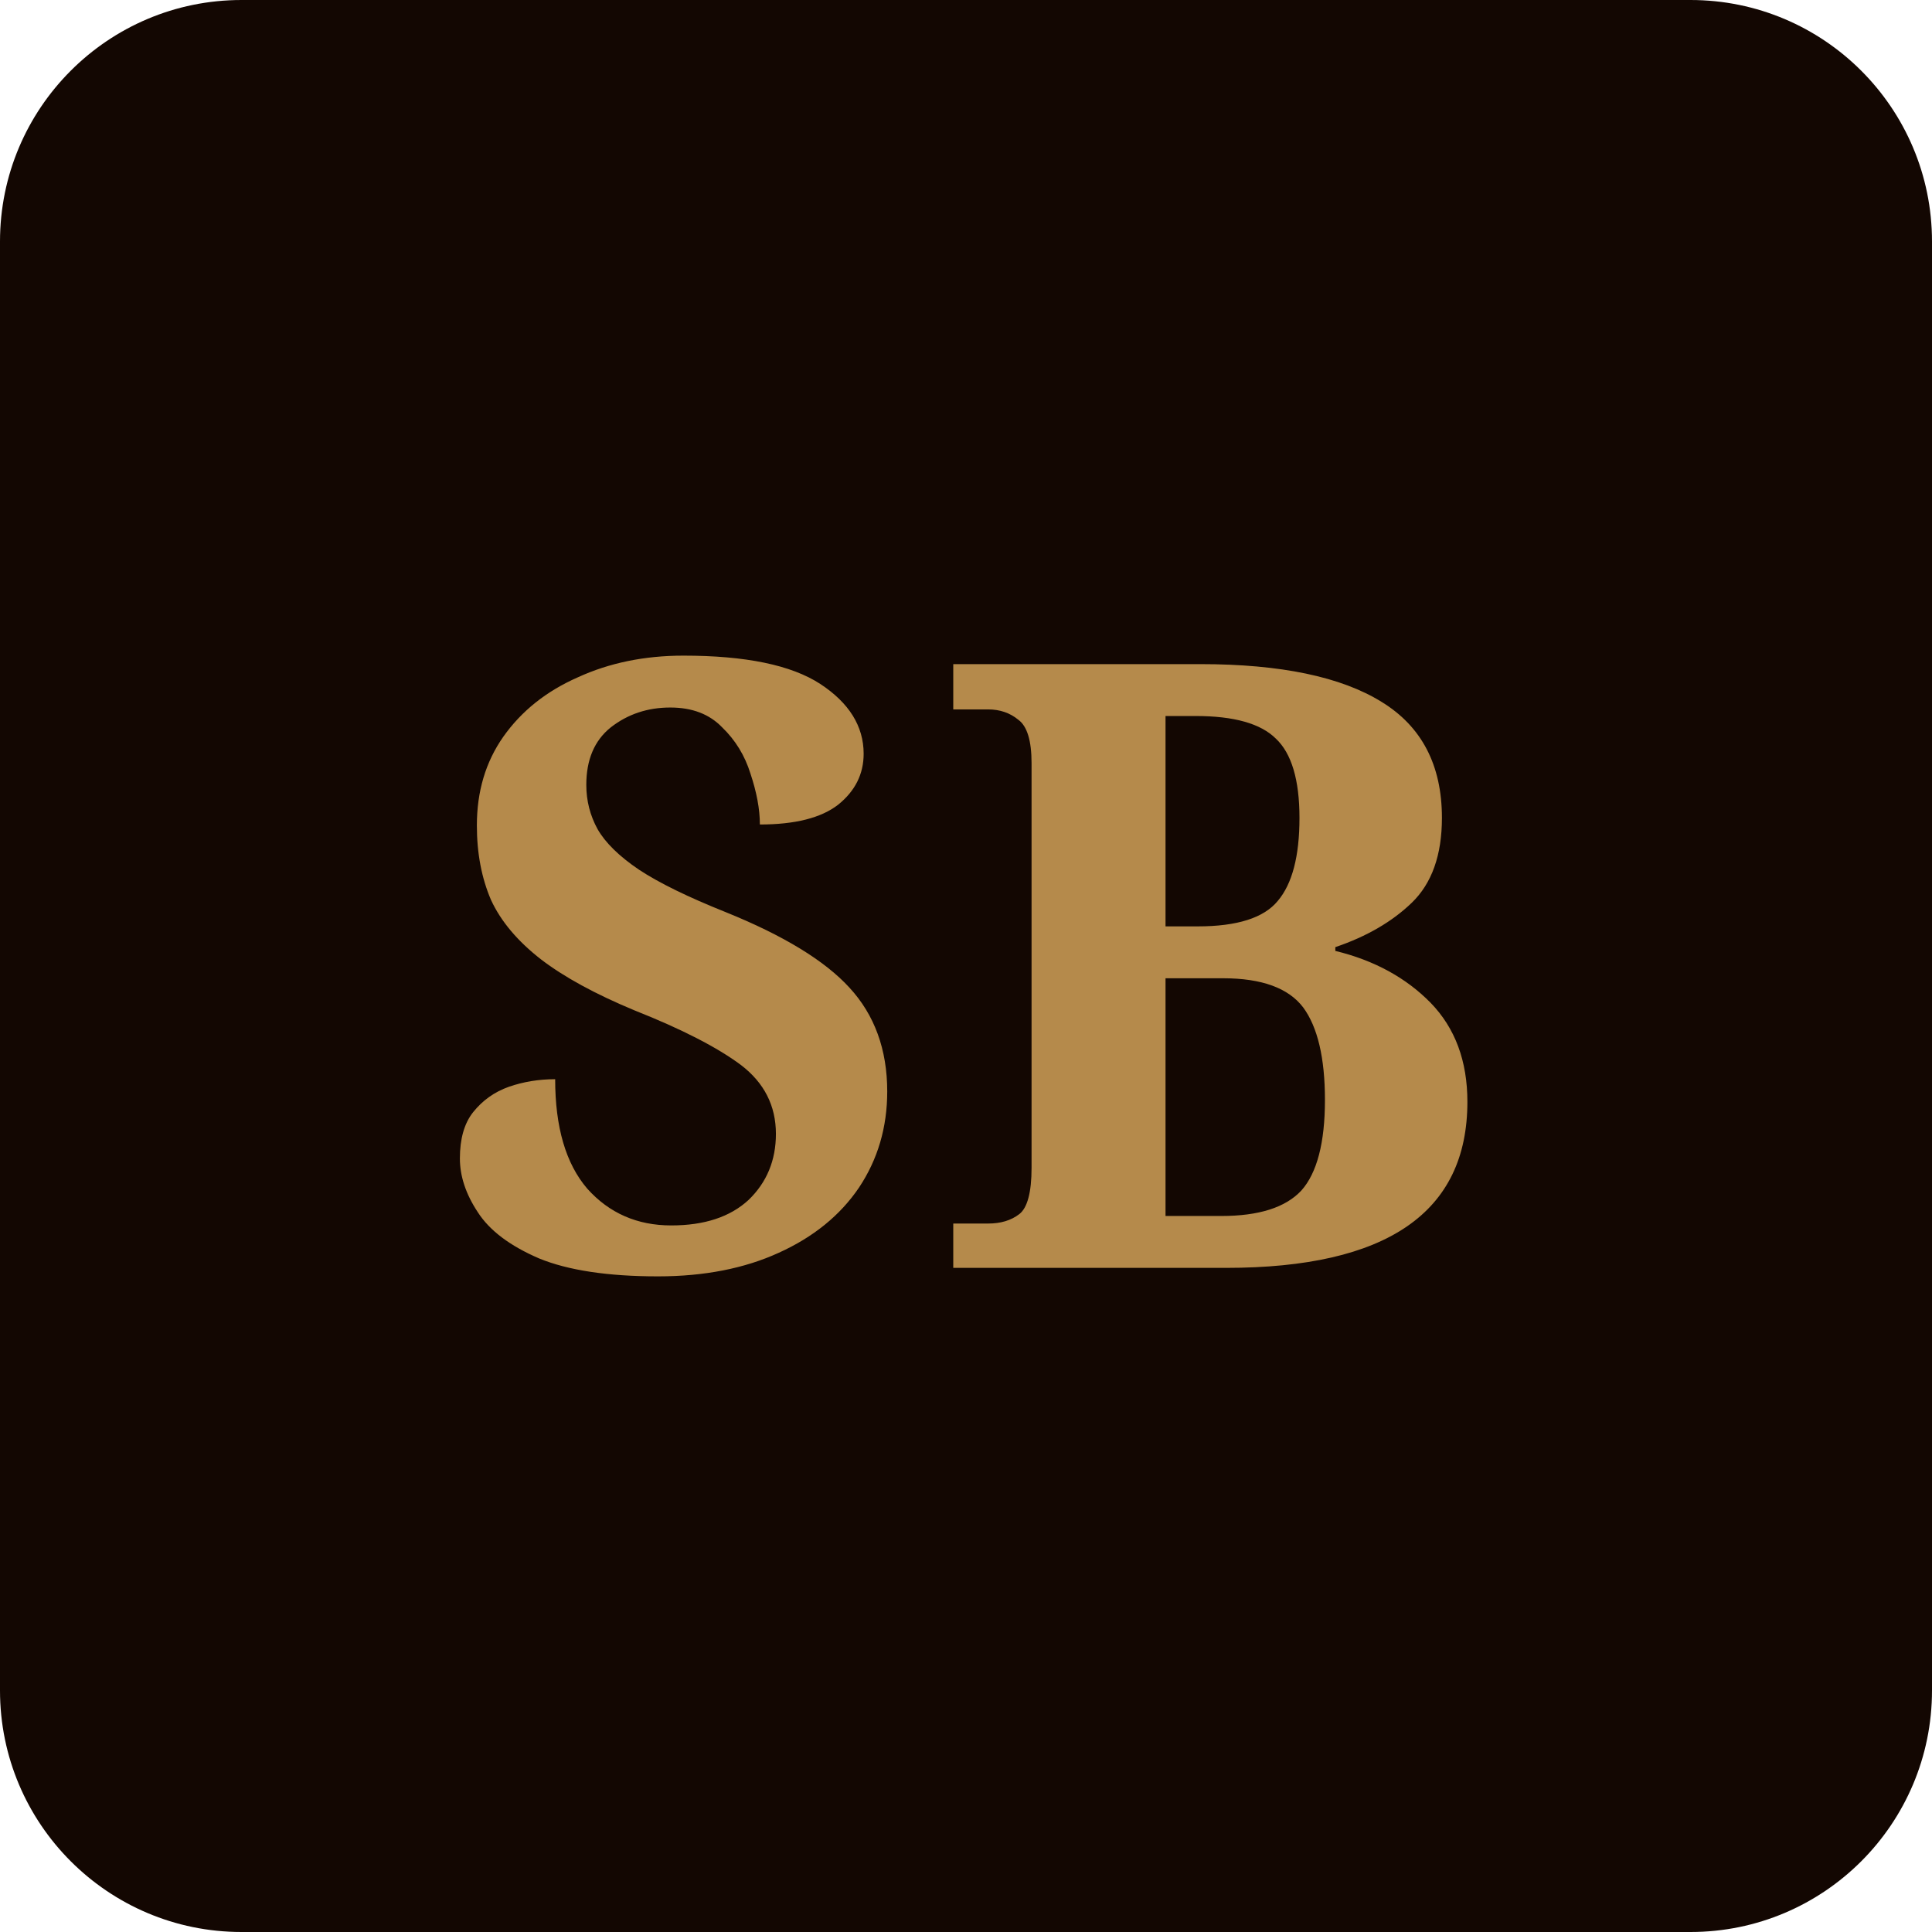
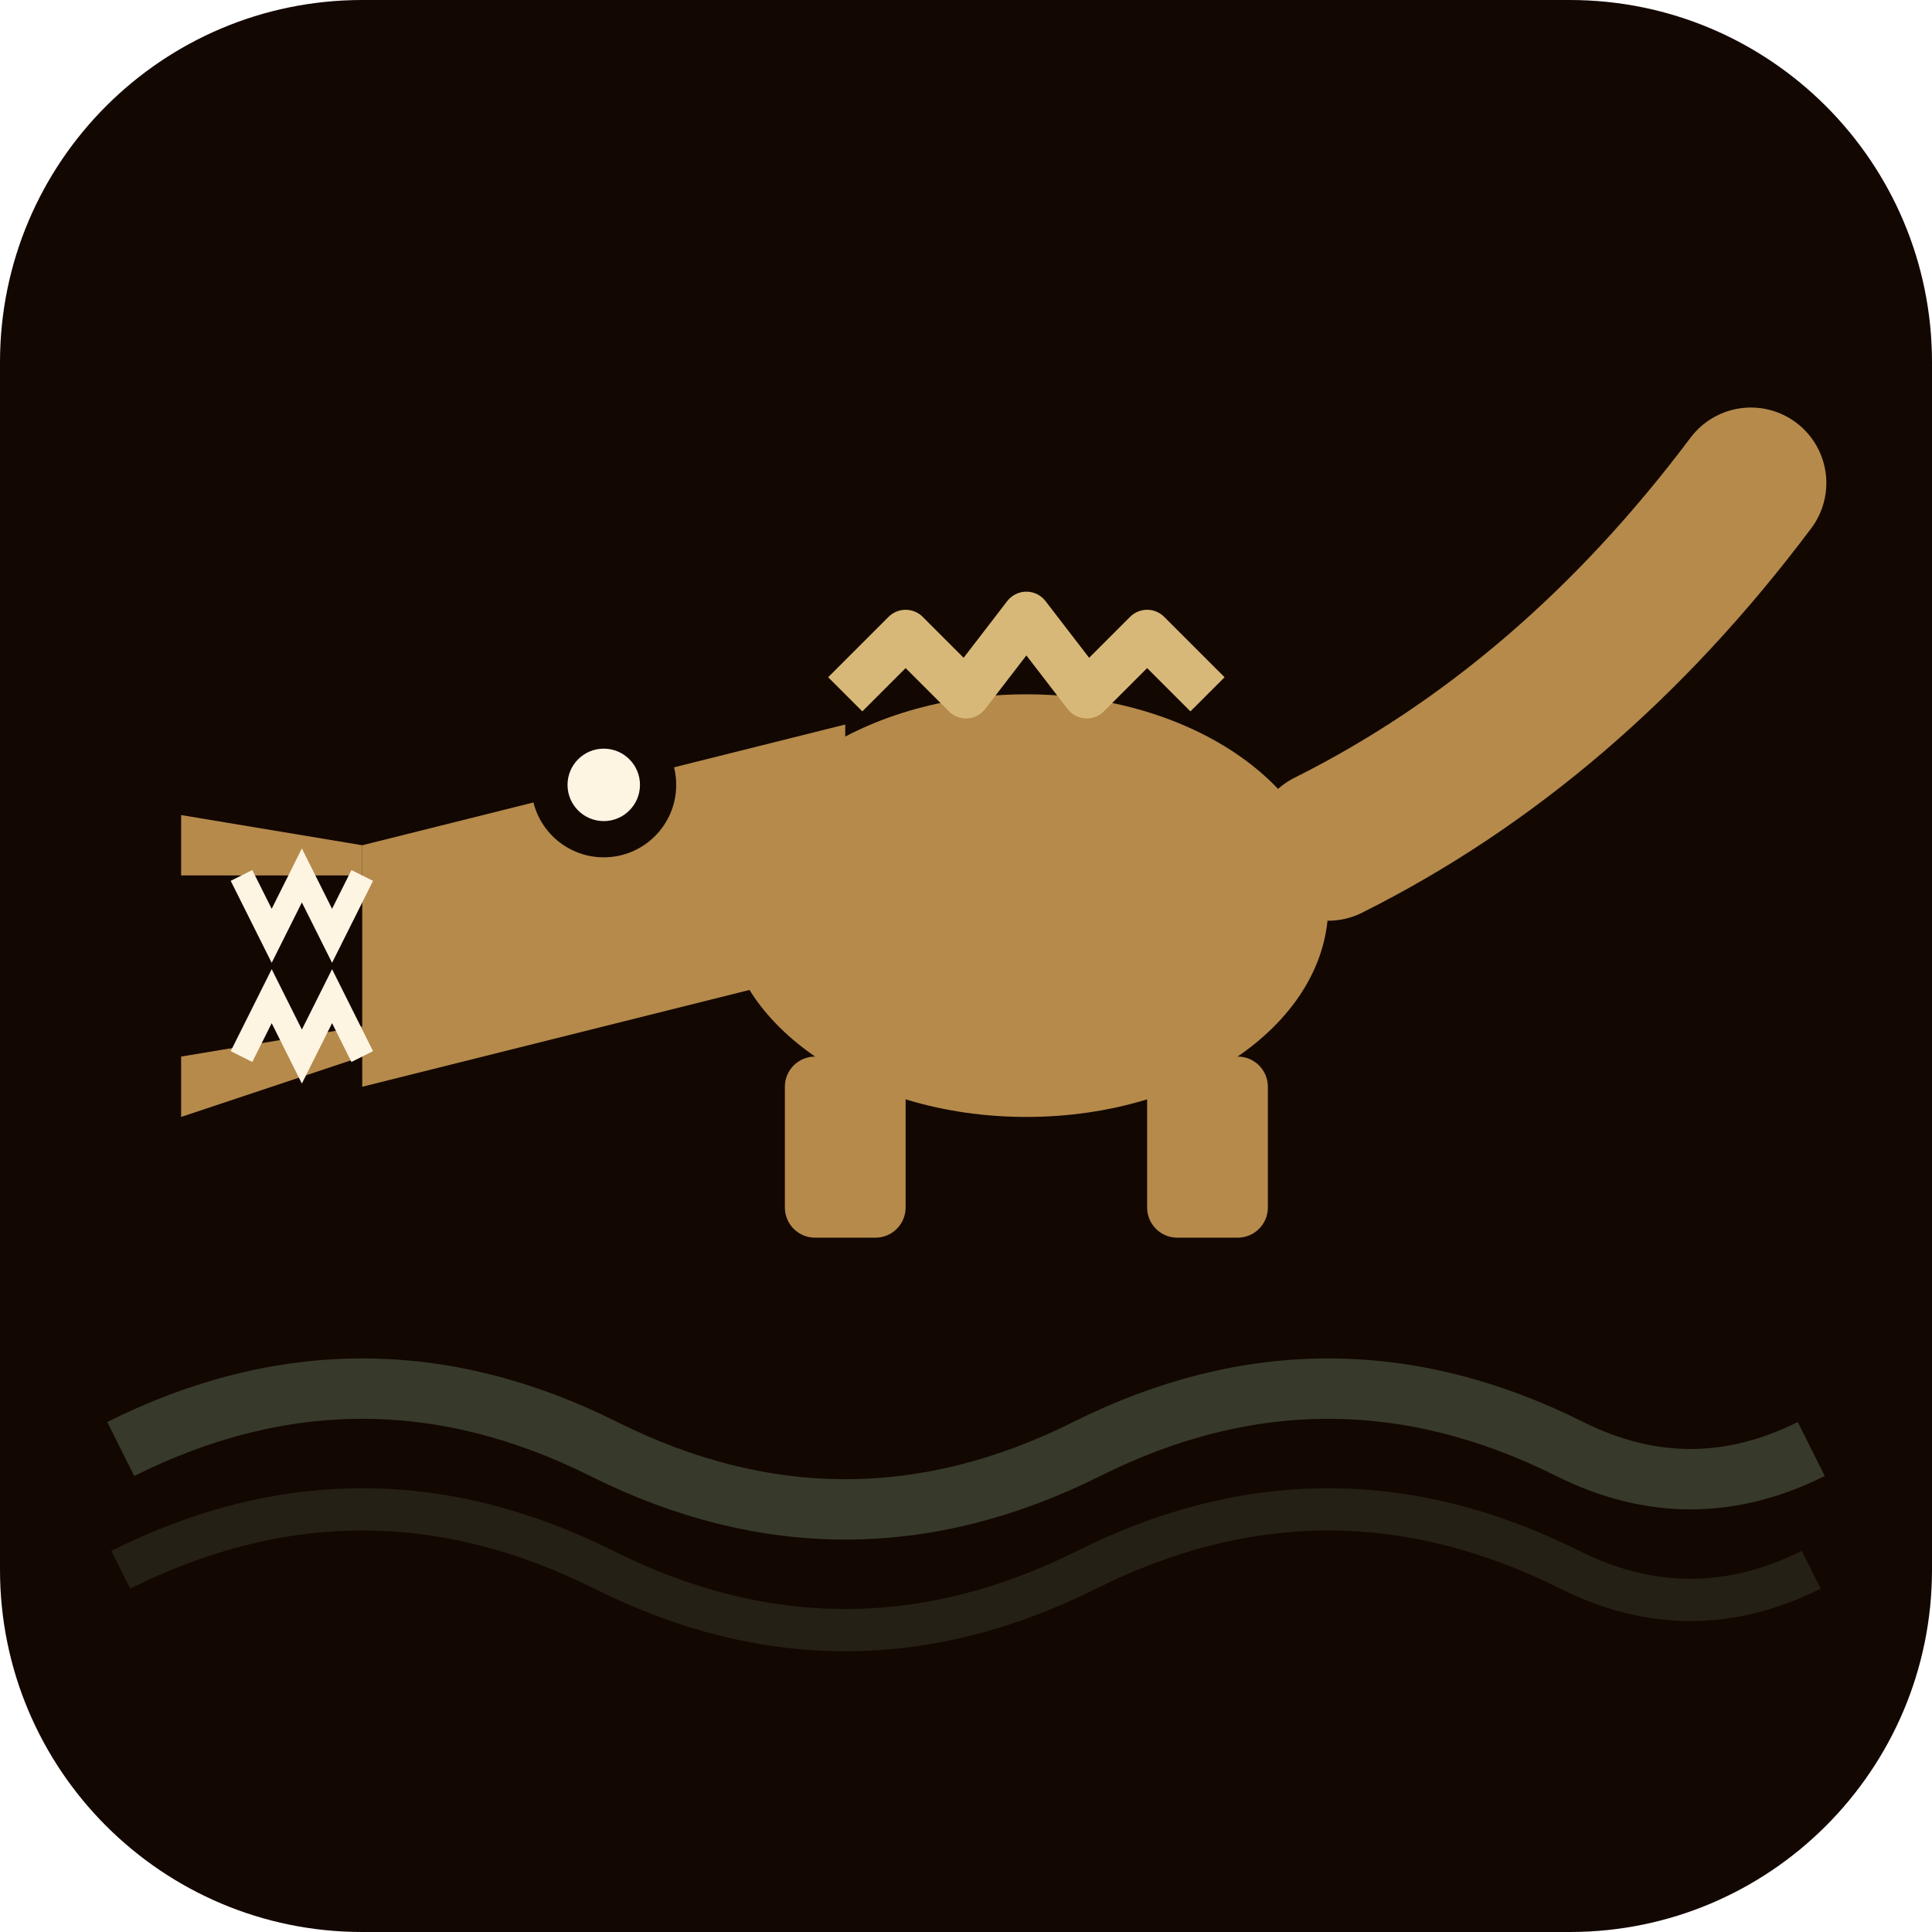
<svg xmlns="http://www.w3.org/2000/svg" viewBox="0 0 32 32">
-   <rect width="32" height="32" rx="4" fill="#130702" />
-   <text x="16" y="21" text-anchor="middle" font-family="Georgia,serif" font-size="14" font-weight="700" fill="#B58A4B">SB</text>
+   <rect width="32" height="32" rx="6" fill="#130702" />
+   <g fill="#B58A4B">
+     <path d="M6,14 L14,12 L14,16 L6,18 Z" />
+     <path d="M6,14 L3,13.5 L3,14.5 L6,14.5Z" />
+     <path d="M6,17.5 L3,18.5 L3,17.5 L6,17Z" />
+     <ellipse cx="17" cy="15" rx="5" ry="3.5" />
+     <path d="M22,14 Q26,12 29,8" stroke="#B58A4B" stroke-width="2.5" fill="none" stroke-linecap="round" />
+     <rect x="13" y="17.5" width="2" height="3" rx="0.5" />
+     <rect x="19" y="17.5" width="2" height="3" rx="0.5" />
+     <circle cx="10" cy="13" r="1.2" fill="#130702" />
+     <circle cx="10" cy="13" r="0.6" fill="#FDF4E2" />
+     <path d="M4,14.5 L4.5,15.5 L5,14.5 L5.5,15.5 L6,14.5" stroke="#FDF4E2" stroke-width="0.4" fill="none" />
+     <path d="M4,17.5 L4.5,16.5 L5,17.5 L5.5,16.5 L6,17.5" stroke="#FDF4E2" stroke-width="0.4" fill="none" />
+     <path d="M14,11.5 L15,10.5 L16,11.5 L17,10.2 L18,11.5 L19,10.5 L20,11.5" stroke="#D7B878" stroke-width="0.8" fill="none" stroke-linejoin="round" />
+   </g>
+   <path d="M2,24 Q6,22 10,24 Q14,26 18,24 Q22,22 26,24 Q28,25 30,24" stroke="#4F5B45" stroke-width="1" fill="none" opacity="0.6" />
+   <path d="M2,26 Q6,24 10,26 Q14,28 18,26 Q22,24 26,26 Q28,27 30,26" stroke="#4F5B45" stroke-width="0.7" fill="none" opacity="0.3" />
</svg>
